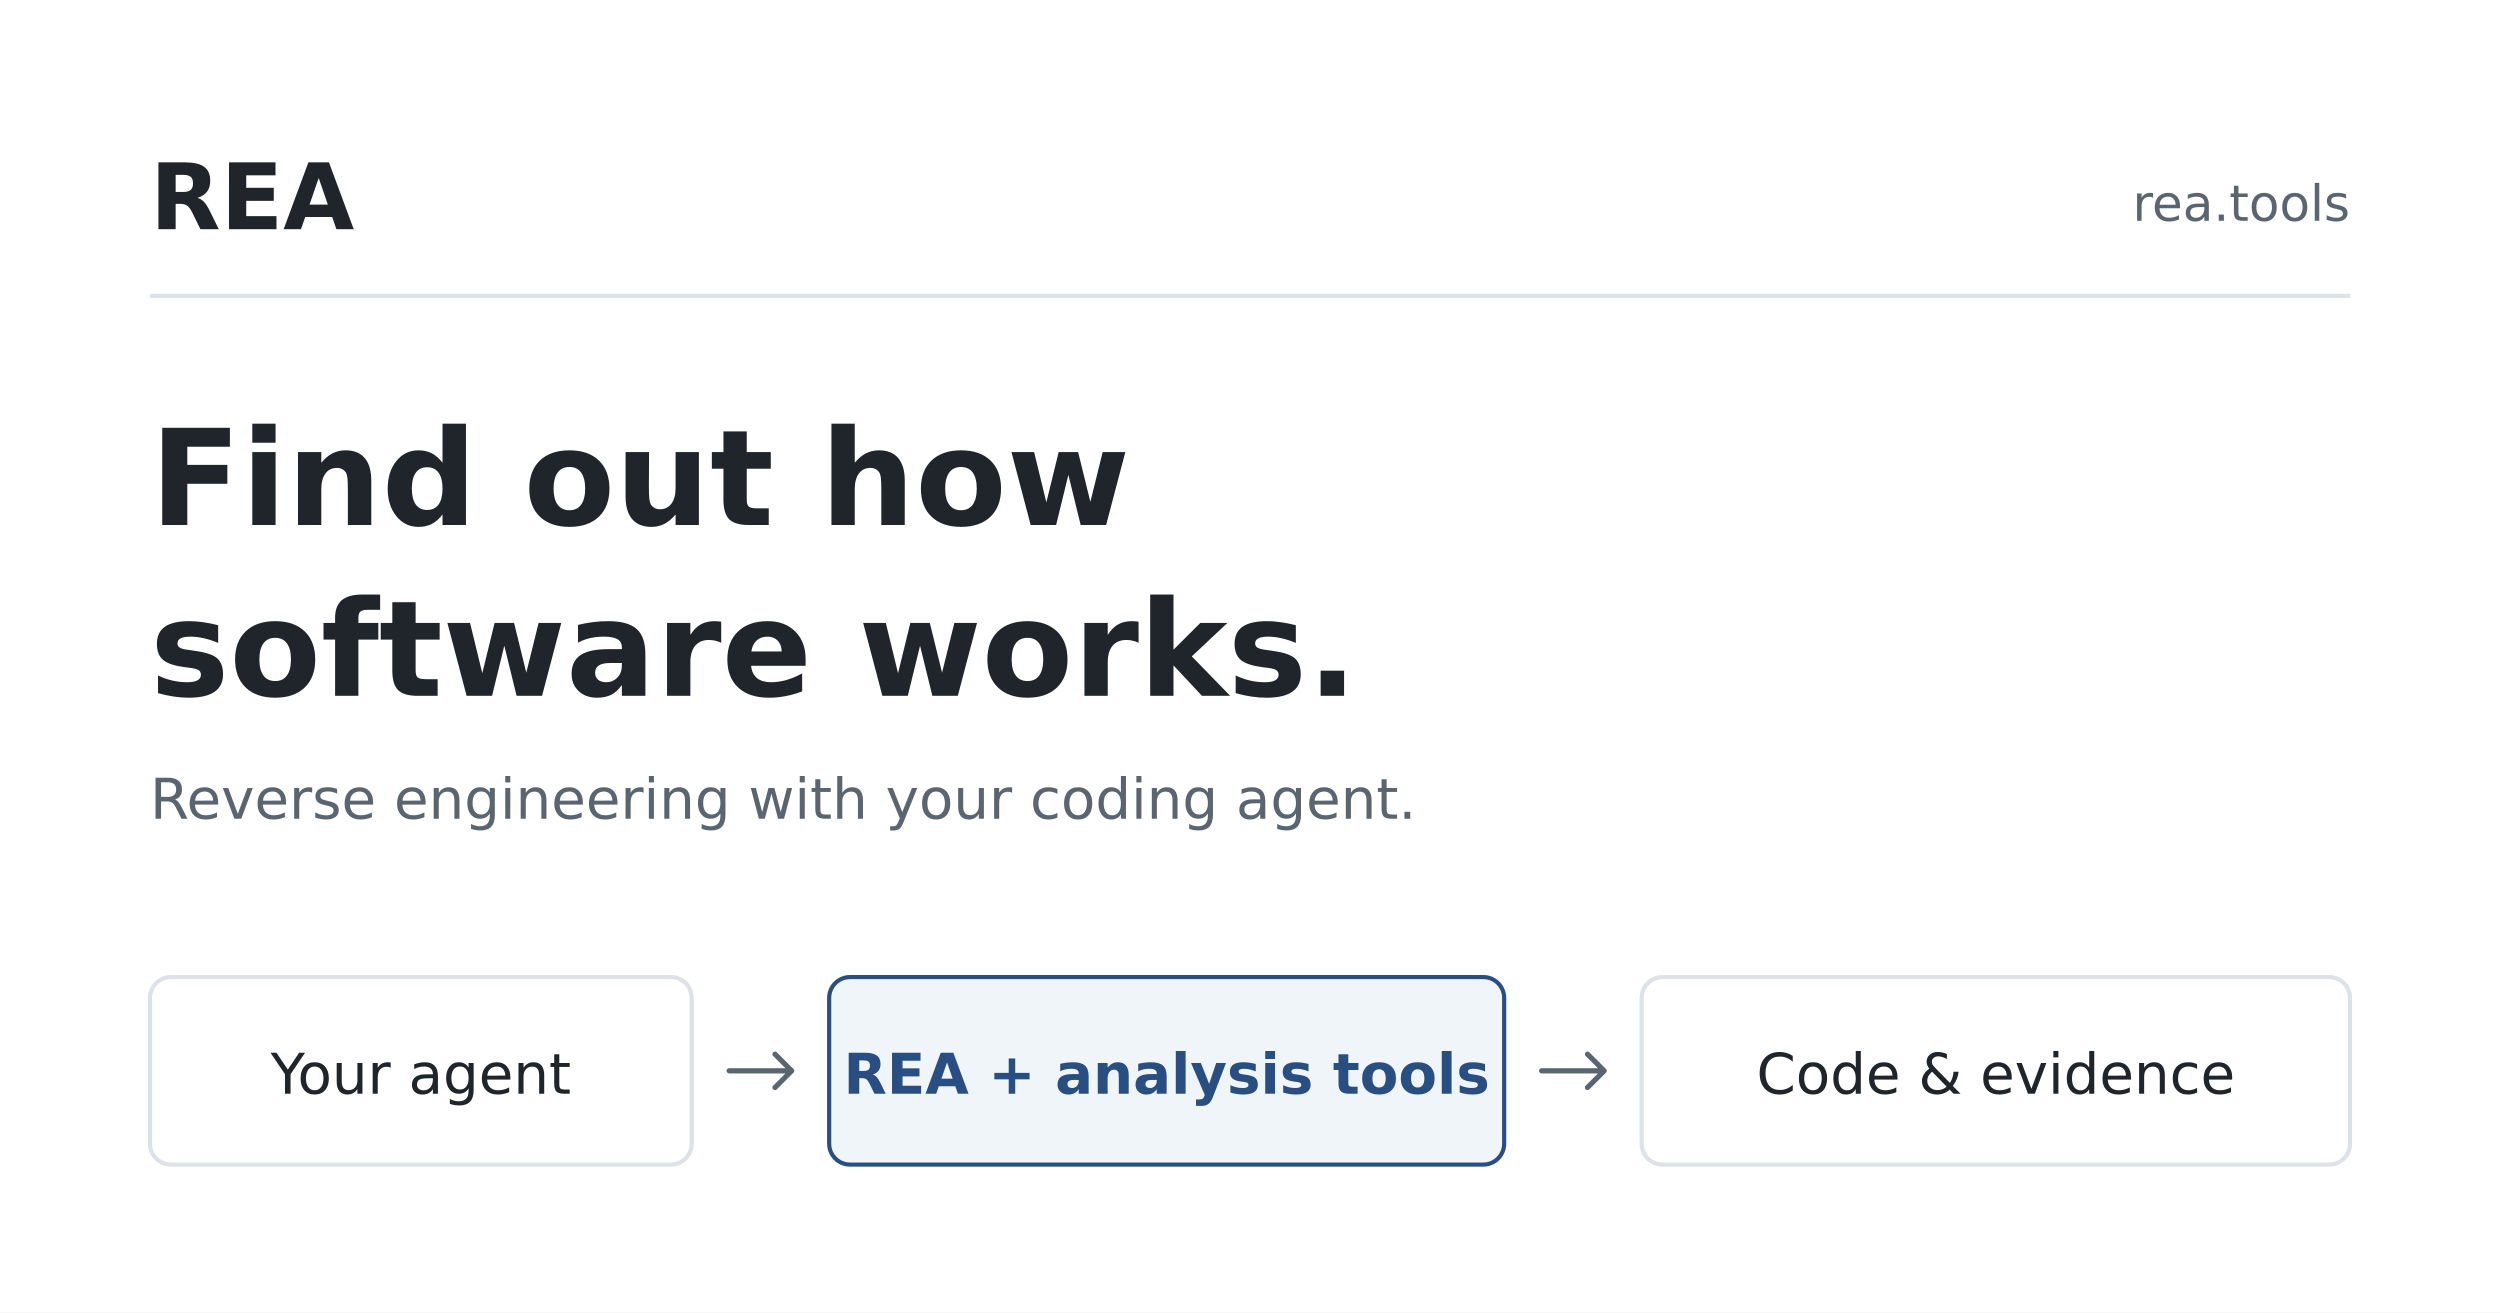
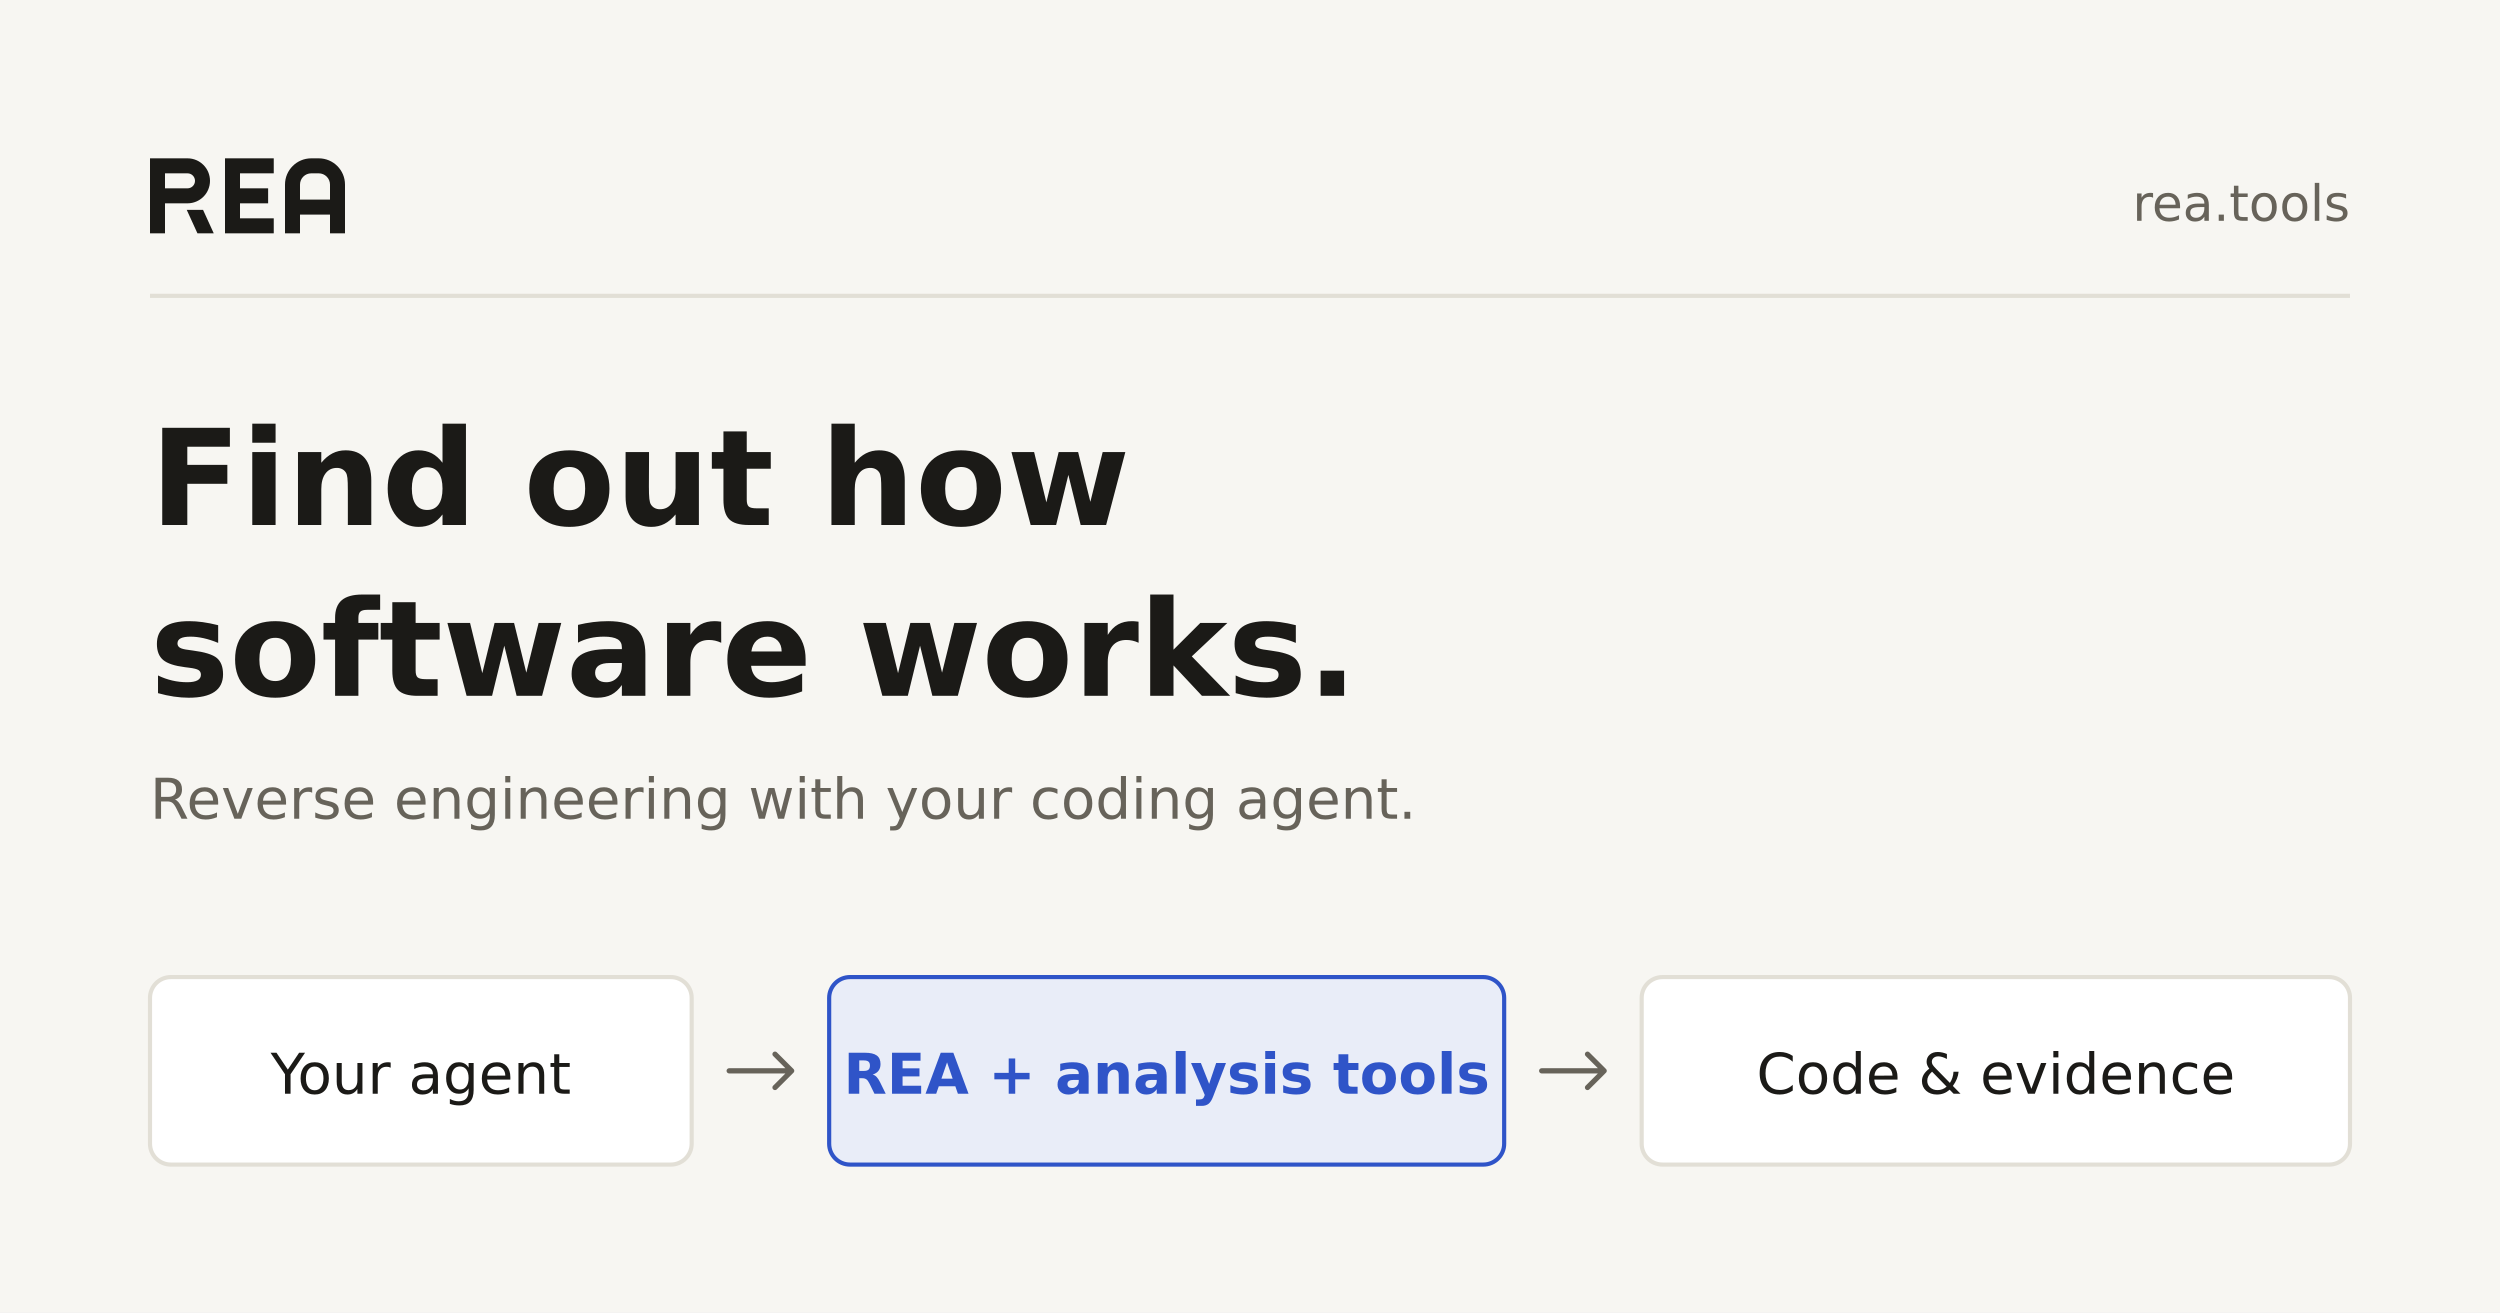
<svg xmlns="http://www.w3.org/2000/svg" width="1200" height="630" viewBox="0 0 1200 630" role="img" aria-labelledby="title desc">
-   <rect width="1200" height="630" fill="#ffffff" />
-   <g font-family="DejaVu Sans, sans-serif" fill="#20252b">
-     <text x="72" y="110" font-size="44" font-weight="700">REA</text>
-     <text x="1128" y="106" font-size="24" text-anchor="end" fill="#5b6570">rea.tools</text>
-     <path d="M72 142 H1128" stroke="#dce2e8" stroke-width="2" />
+   <rect width="1200" height="630" fill="#f7f6f2" />
+   <g font-family="DejaVu Sans, sans-serif" fill="#1b1a17">
+     <g transform="translate(72 76) scale(0.9)" fill-rule="evenodd">
+       <path d="M0 0H20A12 12 0 0 1 20 24H8V40H0Z M8 8V16H20A4 4 0 0 0 20 8Z" />
+       <path d="M19.6 27.5H28.3L34 40H25.3Z" />
+       <path d="M40 0H66V8H48V16H63V24H48V32H66V40H40Z" />
+       <path d="M72 40V14A14 14 0 0 1 86 0H90A14 14 0 0 1 104 14V40H96V30H80V40Z M80 22H96V14A6 6 0 0 0 90 8H86A6 6 0 0 0 80 14Z" />
+     </g>
+     <text x="1128" y="106" font-size="24" text-anchor="end" fill="#67635a">rea.tools</text>
+     <path d="M72 142 H1128" stroke="#e2dfd6" stroke-width="2" />
    <text x="72" y="252" font-size="64" font-weight="700">Find out how</text>
    <text x="72" y="334" font-size="64" font-weight="700">software works.</text>
-     <text x="72" y="393" font-size="27" fill="#5b6570">Reverse engineering with your coding agent.</text>
-     <g stroke="#dce2e8" stroke-width="2">
+     <text x="72" y="393" font-size="27" fill="#67635a">Reverse engineering with your coding agent.</text>
+     <g stroke="#e2dfd6" stroke-width="2">
      <rect x="72" y="469" width="260" height="90" rx="10" fill="#ffffff" />
-       <rect x="398" y="469" width="324" height="90" rx="10" fill="#f0f5fa" stroke="#294f82" />
+       <rect x="398" y="469" width="324" height="90" rx="10" fill="#e9edf8" stroke="#2f54c8" />
      <rect x="788" y="469" width="340" height="90" rx="10" fill="#ffffff" />
    </g>
    <g text-anchor="middle" font-size="27">
      <text x="202" y="525">Your agent</text>
-       <text x="560" y="525" fill="#294f82" font-weight="700">REA + analysis tools</text>
+       <text x="560" y="525" fill="#2f54c8" font-weight="700">REA + analysis tools</text>
      <text x="958" y="525">Code &amp; evidence</text>
    </g>
-     <g stroke="#5b6570" stroke-width="2.5" fill="none" stroke-linecap="round" stroke-linejoin="round">
+     <g stroke="#67635a" stroke-width="2.5" fill="none" stroke-linecap="round" stroke-linejoin="round">
      <path d="M350 514 H380 M372 506 L380 514 L372 522" />
      <path d="M740 514 H770 M762 506 L770 514 L762 522" />
    </g>
  </g>
</svg>
